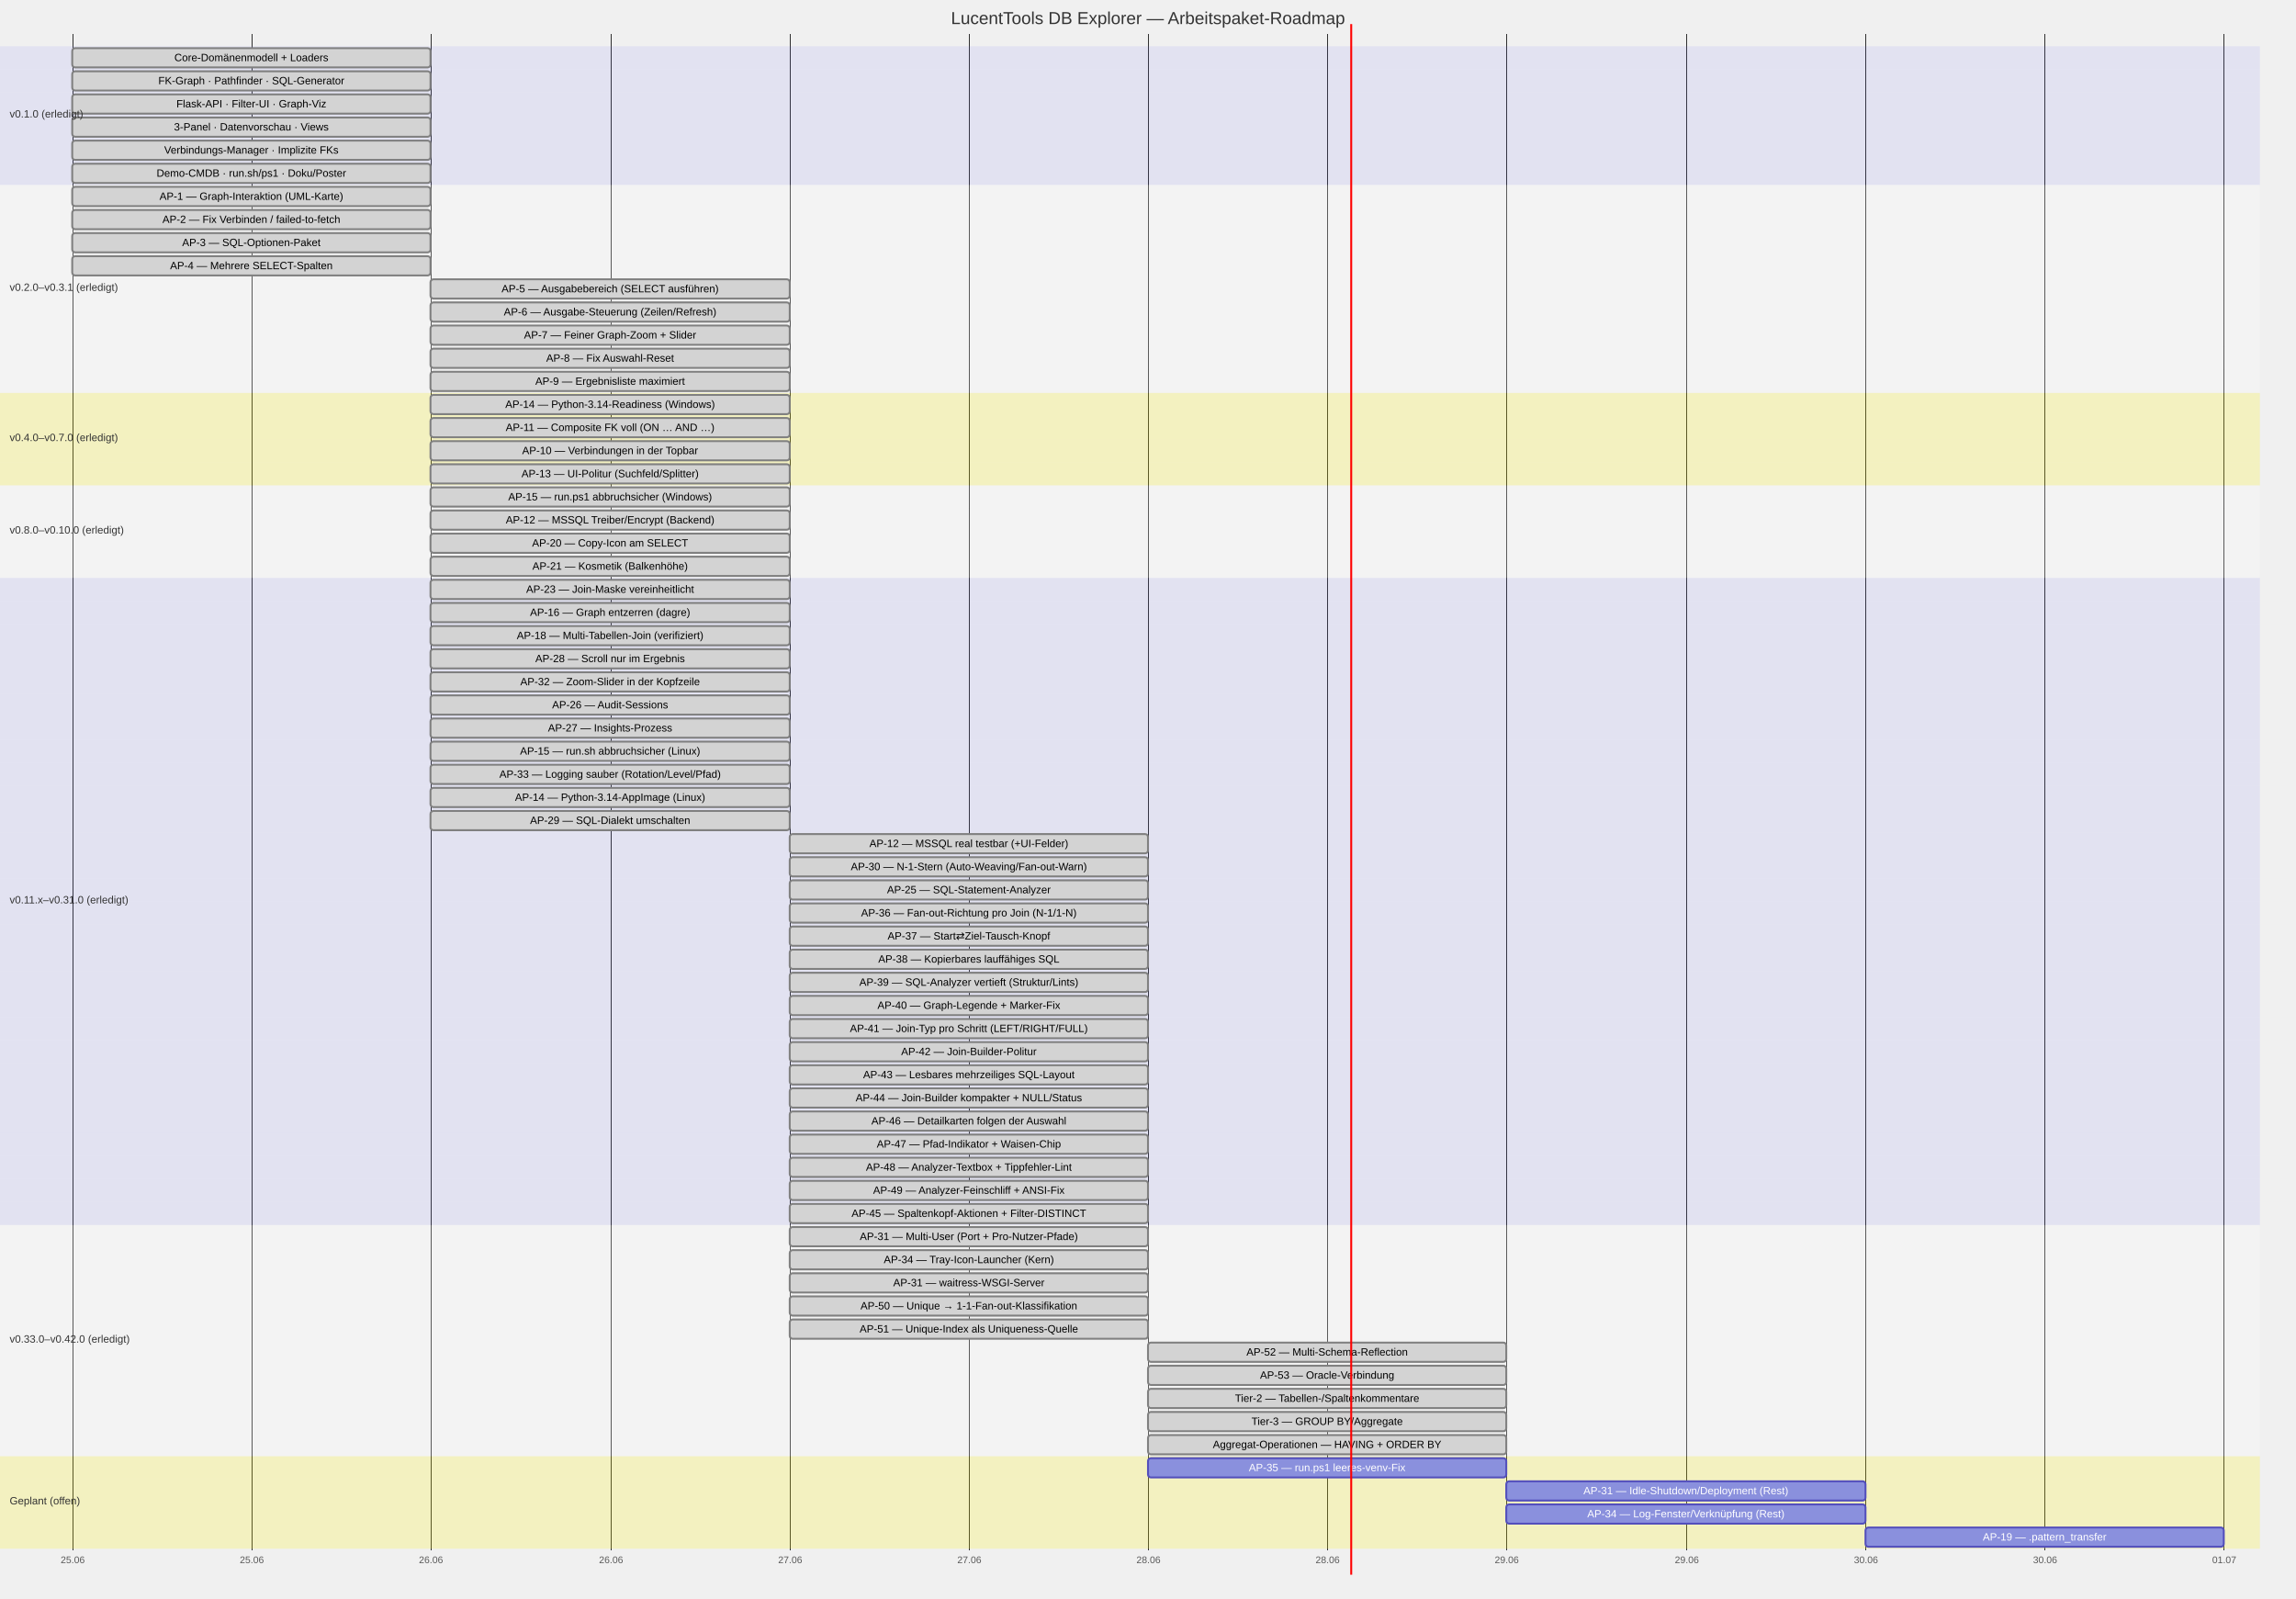
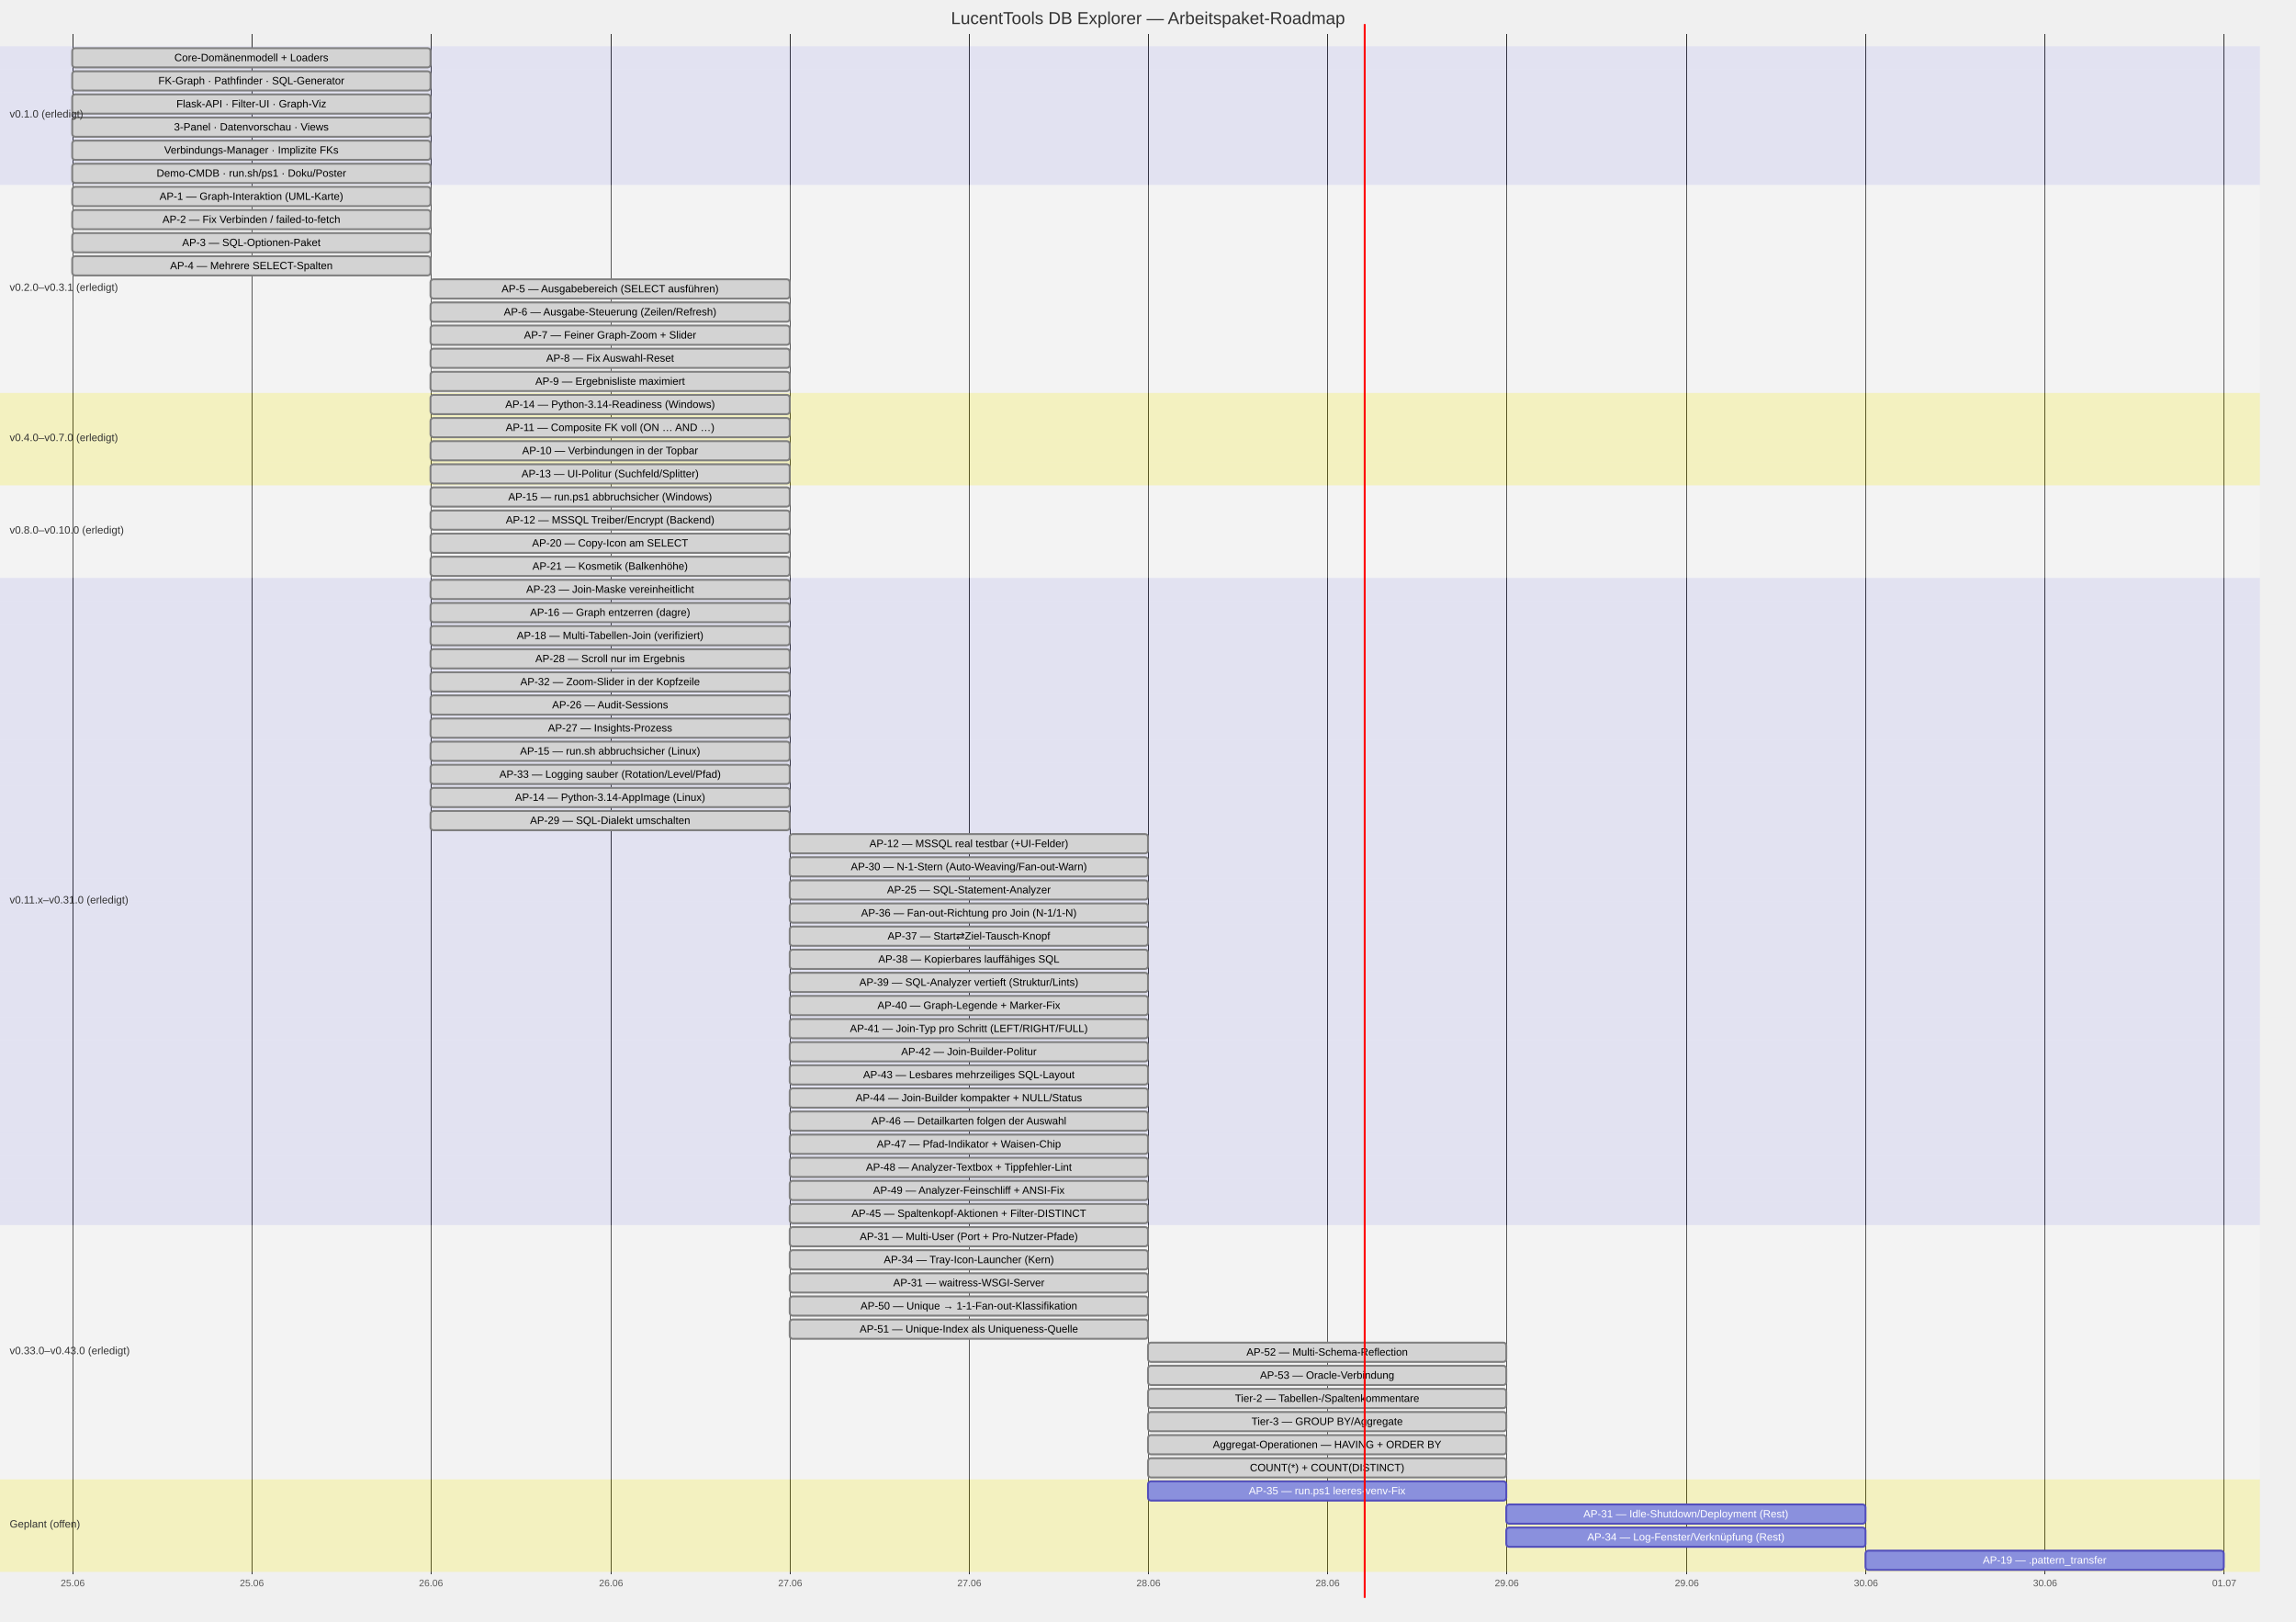
- <svg xmlns="http://www.w3.org/2000/svg" id="my-svg" width="2384" viewBox="0 0 2384 1660" style="max-width: 2384px; background-color: transparent;" role="graphics-document document" aria-roledescription="gantt">
+ <svg xmlns="http://www.w3.org/2000/svg" id="my-svg" width="2384" viewBox="0 0 2384 1684" style="max-width: 2384px; background-color: transparent;" role="graphics-document document" aria-roledescription="gantt">
  <style>#my-svg{font-family:"trebuchet ms",verdana,arial,sans-serif;font-size:16px;fill:#333;}@keyframes edge-animation-frame{from{stroke-dashoffset:0;}}@keyframes dash{to{stroke-dashoffset:0;}}#my-svg .edge-animation-slow{stroke-dasharray:9,5!important;stroke-dashoffset:900;animation:dash 50s linear infinite;stroke-linecap:round;}#my-svg .edge-animation-fast{stroke-dasharray:9,5!important;stroke-dashoffset:900;animation:dash 20s linear infinite;stroke-linecap:round;}#my-svg .error-icon{fill:#552222;}#my-svg .error-text{fill:#552222;stroke:#552222;}#my-svg .edge-thickness-normal{stroke-width:1px;}#my-svg .edge-thickness-thick{stroke-width:3.5px;}#my-svg .edge-pattern-solid{stroke-dasharray:0;}#my-svg .edge-thickness-invisible{stroke-width:0;fill:none;}#my-svg .edge-pattern-dashed{stroke-dasharray:3;}#my-svg .edge-pattern-dotted{stroke-dasharray:2;}#my-svg .marker{fill:#333333;stroke:#333333;}#my-svg .marker.cross{stroke:#333333;}#my-svg svg{font-family:"trebuchet ms",verdana,arial,sans-serif;font-size:16px;}#my-svg p{margin:0;}#my-svg .mermaid-main-font{font-family:"trebuchet ms",verdana,arial,sans-serif;}#my-svg .exclude-range{fill:#eeeeee;}#my-svg .section{stroke:none;opacity:0.2;}#my-svg .section0{fill:rgba(102, 102, 255, 0.49);}#my-svg .section2{fill:#fff400;}#my-svg .section1,#my-svg .section3{fill:white;opacity:0.2;}#my-svg .sectionTitle0{fill:#333;}#my-svg .sectionTitle1{fill:#333;}#my-svg .sectionTitle2{fill:#333;}#my-svg .sectionTitle3{fill:#333;}#my-svg .sectionTitle{text-anchor:start;font-family:"trebuchet ms",verdana,arial,sans-serif;}#my-svg .grid .tick{stroke:lightgrey;opacity:0.8;shape-rendering:crispEdges;}#my-svg .grid .tick text{font-family:"trebuchet ms",verdana,arial,sans-serif;fill:#333;}#my-svg .grid path{stroke-width:0;}#my-svg .today{fill:none;stroke:red;stroke-width:2px;}#my-svg .task{stroke-width:2;}#my-svg .taskText{text-anchor:middle;font-family:"trebuchet ms",verdana,arial,sans-serif;}#my-svg .taskTextOutsideRight{fill:black;text-anchor:start;font-family:"trebuchet ms",verdana,arial,sans-serif;}#my-svg .taskTextOutsideLeft{fill:black;text-anchor:end;}#my-svg .task.clickable{cursor:pointer;}#my-svg .taskText.clickable{cursor:pointer;fill:#003163!important;font-weight:bold;}#my-svg .taskTextOutsideLeft.clickable{cursor:pointer;fill:#003163!important;font-weight:bold;}#my-svg .taskTextOutsideRight.clickable{cursor:pointer;fill:#003163!important;font-weight:bold;}#my-svg .taskText0,#my-svg .taskText1,#my-svg .taskText2,#my-svg .taskText3{fill:white;}#my-svg .task0,#my-svg .task1,#my-svg .task2,#my-svg .task3{fill:#8a90dd;stroke:#534fbc;}#my-svg .taskTextOutside0,#my-svg .taskTextOutside2{fill:black;}#my-svg .taskTextOutside1,#my-svg .taskTextOutside3{fill:black;}#my-svg .active0,#my-svg .active1,#my-svg .active2,#my-svg .active3{fill:#bfc7ff;stroke:#534fbc;}#my-svg .activeText0,#my-svg .activeText1,#my-svg .activeText2,#my-svg .activeText3{fill:black!important;}#my-svg .done0,#my-svg .done1,#my-svg .done2,#my-svg .done3{stroke:grey;fill:lightgrey;stroke-width:2;}#my-svg .doneText0,#my-svg .doneText1,#my-svg .doneText2,#my-svg .doneText3{fill:black!important;}#my-svg .doneText0.taskTextOutsideLeft,#my-svg .doneText0.taskTextOutsideRight,#my-svg .doneText1.taskTextOutsideLeft,#my-svg .doneText1.taskTextOutsideRight,#my-svg .doneText2.taskTextOutsideLeft,#my-svg .doneText2.taskTextOutsideRight,#my-svg .doneText3.taskTextOutsideLeft,#my-svg .doneText3.taskTextOutsideRight{fill:black!important;}#my-svg .crit0,#my-svg .crit1,#my-svg .crit2,#my-svg .crit3{stroke:#ff8888;fill:red;stroke-width:2;}#my-svg .activeCrit0,#my-svg .activeCrit1,#my-svg .activeCrit2,#my-svg .activeCrit3{stroke:#ff8888;fill:#bfc7ff;stroke-width:2;}#my-svg .doneCrit0,#my-svg .doneCrit1,#my-svg .doneCrit2,#my-svg .doneCrit3{stroke:#ff8888;fill:lightgrey;stroke-width:2;cursor:pointer;shape-rendering:crispEdges;}#my-svg .milestone{transform:rotate(45deg) scale(0.8,0.8);}#my-svg .milestoneText{font-style:italic;}#my-svg .doneCritText0,#my-svg .doneCritText1,#my-svg .doneCritText2,#my-svg .doneCritText3{fill:black!important;}#my-svg .doneCritText0.taskTextOutsideLeft,#my-svg .doneCritText0.taskTextOutsideRight,#my-svg .doneCritText1.taskTextOutsideLeft,#my-svg .doneCritText1.taskTextOutsideRight,#my-svg .doneCritText2.taskTextOutsideLeft,#my-svg .doneCritText2.taskTextOutsideRight,#my-svg .doneCritText3.taskTextOutsideLeft,#my-svg .doneCritText3.taskTextOutsideRight{fill:black!important;}#my-svg .vert{stroke:navy;}#my-svg .vertText{font-size:15px;text-anchor:middle;fill:navy!important;}#my-svg .activeCritText0,#my-svg .activeCritText1,#my-svg .activeCritText2,#my-svg .activeCritText3{fill:black!important;}#my-svg .titleText{text-anchor:middle;font-size:18px;fill:#333;font-family:"trebuchet ms",verdana,arial,sans-serif;}#my-svg .node .neo-node{stroke:#9370DB;}#my-svg [data-look="neo"].node rect,#my-svg [data-look="neo"].cluster rect,#my-svg [data-look="neo"].node polygon{stroke:#9370DB;filter:drop-shadow(1px 2px 2px rgba(185, 185, 185, 1));}#my-svg [data-look="neo"].node path{stroke:#9370DB;stroke-width:1px;}#my-svg [data-look="neo"].node .outer-path{filter:drop-shadow(1px 2px 2px rgba(185, 185, 185, 1));}#my-svg [data-look="neo"].node .neo-line path{stroke:#9370DB;filter:none;}#my-svg [data-look="neo"].node circle{stroke:#9370DB;filter:drop-shadow(1px 2px 2px rgba(185, 185, 185, 1));}#my-svg [data-look="neo"].node circle .state-start{fill:#000000;}#my-svg [data-look="neo"].icon-shape .icon{fill:#9370DB;filter:drop-shadow(1px 2px 2px rgba(185, 185, 185, 1));}#my-svg [data-look="neo"].icon-shape .icon-neo path{stroke:#9370DB;filter:drop-shadow(1px 2px 2px rgba(185, 185, 185, 1));}#my-svg :root{--mermaid-font-family:"trebuchet ms",verdana,arial,sans-serif;}</style>
  <g />
-   <g class="grid" transform="translate(75, 1610)" fill="none" font-size="10" font-family="sans-serif" text-anchor="middle">
-     <path class="domain" stroke="currentColor" d="M0.5,-1575V0.5H2234.5V-1575" />
+   <g class="grid" transform="translate(75, 1634)" fill="none" font-size="10" font-family="sans-serif" text-anchor="middle">
+     <path class="domain" stroke="currentColor" d="M0.5,-1599V0.5H2234.5V-1599" />
    <g class="tick" opacity="1" transform="translate(0.5,0)">
-       <line stroke="currentColor" y2="-1575" />
+       <line stroke="currentColor" y2="-1599" />
      <text fill="#000" y="3" dy="1em" stroke="none" font-size="10" style="text-anchor: middle;"> 25.06</text>
    </g>
    <g class="tick" opacity="1" transform="translate(186.5,0)">
-       <line stroke="currentColor" y2="-1575" />
+       <line stroke="currentColor" y2="-1599" />
      <text fill="#000" y="3" dy="1em" stroke="none" font-size="10" style="text-anchor: middle;"> 25.06</text>
    </g>
    <g class="tick" opacity="1" transform="translate(372.5,0)">
-       <line stroke="currentColor" y2="-1575" />
+       <line stroke="currentColor" y2="-1599" />
      <text fill="#000" y="3" dy="1em" stroke="none" font-size="10" style="text-anchor: middle;"> 26.06</text>
    </g>
    <g class="tick" opacity="1" transform="translate(559.5,0)">
-       <line stroke="currentColor" y2="-1575" />
+       <line stroke="currentColor" y2="-1599" />
      <text fill="#000" y="3" dy="1em" stroke="none" font-size="10" style="text-anchor: middle;"> 26.06</text>
    </g>
    <g class="tick" opacity="1" transform="translate(745.5,0)">
-       <line stroke="currentColor" y2="-1575" />
+       <line stroke="currentColor" y2="-1599" />
      <text fill="#000" y="3" dy="1em" stroke="none" font-size="10" style="text-anchor: middle;"> 27.06</text>
    </g>
    <g class="tick" opacity="1" transform="translate(931.5,0)">
-       <line stroke="currentColor" y2="-1575" />
+       <line stroke="currentColor" y2="-1599" />
      <text fill="#000" y="3" dy="1em" stroke="none" font-size="10" style="text-anchor: middle;"> 27.06</text>
    </g>
    <g class="tick" opacity="1" transform="translate(1117.5,0)">
-       <line stroke="currentColor" y2="-1575" />
+       <line stroke="currentColor" y2="-1599" />
      <text fill="#000" y="3" dy="1em" stroke="none" font-size="10" style="text-anchor: middle;"> 28.06</text>
    </g>
    <g class="tick" opacity="1" transform="translate(1303.5,0)">
-       <line stroke="currentColor" y2="-1575" />
+       <line stroke="currentColor" y2="-1599" />
      <text fill="#000" y="3" dy="1em" stroke="none" font-size="10" style="text-anchor: middle;"> 28.06</text>
    </g>
    <g class="tick" opacity="1" transform="translate(1489.5,0)">
-       <line stroke="currentColor" y2="-1575" />
+       <line stroke="currentColor" y2="-1599" />
      <text fill="#000" y="3" dy="1em" stroke="none" font-size="10" style="text-anchor: middle;"> 29.06</text>
    </g>
    <g class="tick" opacity="1" transform="translate(1676.5,0)">
-       <line stroke="currentColor" y2="-1575" />
+       <line stroke="currentColor" y2="-1599" />
      <text fill="#000" y="3" dy="1em" stroke="none" font-size="10" style="text-anchor: middle;"> 29.06</text>
    </g>
    <g class="tick" opacity="1" transform="translate(1862.5,0)">
-       <line stroke="currentColor" y2="-1575" />
+       <line stroke="currentColor" y2="-1599" />
      <text fill="#000" y="3" dy="1em" stroke="none" font-size="10" style="text-anchor: middle;"> 30.06</text>
    </g>
    <g class="tick" opacity="1" transform="translate(2048.5,0)">
-       <line stroke="currentColor" y2="-1575" />
+       <line stroke="currentColor" y2="-1599" />
      <text fill="#000" y="3" dy="1em" stroke="none" font-size="10" style="text-anchor: middle;"> 30.06</text>
    </g>
    <g class="tick" opacity="1" transform="translate(2234.5,0)">
-       <line stroke="currentColor" y2="-1575" />
+       <line stroke="currentColor" y2="-1599" />
      <text fill="#000" y="3" dy="1em" stroke="none" font-size="10" style="text-anchor: middle;"> 01.07</text>
    </g>
  </g>
  <g>
    <rect x="0" y="48" width="2346.5" height="24" class="section section0" />
    <rect x="0" y="72" width="2346.5" height="24" class="section section0" />
    <rect x="0" y="96" width="2346.5" height="24" class="section section0" />
    <rect x="0" y="120" width="2346.5" height="24" class="section section0" />
    <rect x="0" y="144" width="2346.5" height="24" class="section section0" />
    <rect x="0" y="168" width="2346.5" height="24" class="section section0" />
    <rect x="0" y="192" width="2346.5" height="24" class="section section1" />
    <rect x="0" y="216" width="2346.5" height="24" class="section section1" />
    <rect x="0" y="240" width="2346.5" height="24" class="section section1" />
    <rect x="0" y="264" width="2346.5" height="24" class="section section1" />
    <rect x="0" y="288" width="2346.5" height="24" class="section section1" />
    <rect x="0" y="312" width="2346.5" height="24" class="section section1" />
    <rect x="0" y="336" width="2346.5" height="24" class="section section1" />
    <rect x="0" y="360" width="2346.5" height="24" class="section section1" />
    <rect x="0" y="384" width="2346.5" height="24" class="section section1" />
    <rect x="0" y="408" width="2346.5" height="24" class="section section2" />
    <rect x="0" y="432" width="2346.5" height="24" class="section section2" />
    <rect x="0" y="456" width="2346.5" height="24" class="section section2" />
    <rect x="0" y="480" width="2346.5" height="24" class="section section2" />
    <rect x="0" y="504" width="2346.5" height="24" class="section section3" />
    <rect x="0" y="528" width="2346.5" height="24" class="section section3" />
    <rect x="0" y="552" width="2346.5" height="24" class="section section3" />
    <rect x="0" y="576" width="2346.5" height="24" class="section section3" />
    <rect x="0" y="600" width="2346.5" height="24" class="section section0" />
    <rect x="0" y="624" width="2346.5" height="24" class="section section0" />
    <rect x="0" y="648" width="2346.5" height="24" class="section section0" />
    <rect x="0" y="672" width="2346.5" height="24" class="section section0" />
    <rect x="0" y="696" width="2346.5" height="24" class="section section0" />
    <rect x="0" y="720" width="2346.5" height="24" class="section section0" />
    <rect x="0" y="744" width="2346.5" height="24" class="section section0" />
    <rect x="0" y="768" width="2346.5" height="24" class="section section0" />
    <rect x="0" y="792" width="2346.5" height="24" class="section section0" />
    <rect x="0" y="816" width="2346.5" height="24" class="section section0" />
    <rect x="0" y="840" width="2346.5" height="24" class="section section0" />
    <rect x="0" y="864" width="2346.5" height="24" class="section section0" />
    <rect x="0" y="888" width="2346.5" height="24" class="section section0" />
    <rect x="0" y="912" width="2346.5" height="24" class="section section0" />
    <rect x="0" y="936" width="2346.5" height="24" class="section section0" />
    <rect x="0" y="960" width="2346.5" height="24" class="section section0" />
    <rect x="0" y="984" width="2346.5" height="24" class="section section0" />
    <rect x="0" y="1008" width="2346.5" height="24" class="section section0" />
    <rect x="0" y="1032" width="2346.5" height="24" class="section section0" />
    <rect x="0" y="1056" width="2346.5" height="24" class="section section0" />
    <rect x="0" y="1080" width="2346.5" height="24" class="section section0" />
    <rect x="0" y="1104" width="2346.5" height="24" class="section section0" />
    <rect x="0" y="1128" width="2346.5" height="24" class="section section0" />
    <rect x="0" y="1152" width="2346.5" height="24" class="section section0" />
    <rect x="0" y="1176" width="2346.5" height="24" class="section section0" />
    <rect x="0" y="1200" width="2346.5" height="24" class="section section0" />
    <rect x="0" y="1224" width="2346.5" height="24" class="section section0" />
    <rect x="0" y="1248" width="2346.5" height="24" class="section section0" />
    <rect x="0" y="1272" width="2346.5" height="24" class="section section1" />
    <rect x="0" y="1296" width="2346.5" height="24" class="section section1" />
    <rect x="0" y="1320" width="2346.5" height="24" class="section section1" />
    <rect x="0" y="1344" width="2346.5" height="24" class="section section1" />
    <rect x="0" y="1368" width="2346.5" height="24" class="section section1" />
    <rect x="0" y="1392" width="2346.5" height="24" class="section section1" />
    <rect x="0" y="1416" width="2346.5" height="24" class="section section1" />
    <rect x="0" y="1440" width="2346.5" height="24" class="section section1" />
    <rect x="0" y="1464" width="2346.5" height="24" class="section section1" />
    <rect x="0" y="1488" width="2346.5" height="24" class="section section1" />
-     <rect x="0" y="1512" width="2346.5" height="24" class="section section2" />
+     <rect x="0" y="1512" width="2346.5" height="24" class="section section1" />
    <rect x="0" y="1536" width="2346.5" height="24" class="section section2" />
    <rect x="0" y="1560" width="2346.5" height="24" class="section section2" />
    <rect x="0" y="1584" width="2346.5" height="24" class="section section2" />
+     <rect x="0" y="1608" width="2346.5" height="24" class="section section2" />
  </g>
  <g>
    <rect id="my-svg-d1" rx="3" ry="3" x="75" y="50" width="372" height="20" transform-origin="261px 60px" class="task done0" />
    <rect id="my-svg-d2" rx="3" ry="3" x="75" y="74" width="372" height="20" transform-origin="261px 84px" class="task done0" />
    <rect id="my-svg-d3" rx="3" ry="3" x="75" y="98" width="372" height="20" transform-origin="261px 108px" class="task done0" />
    <rect id="my-svg-d4" rx="3" ry="3" x="75" y="122" width="372" height="20" transform-origin="261px 132px" class="task done0" />
    <rect id="my-svg-d5" rx="3" ry="3" x="75" y="146" width="372" height="20" transform-origin="261px 156px" class="task done0" />
    <rect id="my-svg-d6" rx="3" ry="3" x="75" y="170" width="372" height="20" transform-origin="261px 180px" class="task done0" />
    <rect id="my-svg-a1" rx="3" ry="3" x="75" y="194" width="372" height="20" transform-origin="261px 204px" class="task done1" />
    <rect id="my-svg-a2" rx="3" ry="3" x="75" y="218" width="372" height="20" transform-origin="261px 228px" class="task done1" />
    <rect id="my-svg-a3" rx="3" ry="3" x="75" y="242" width="372" height="20" transform-origin="261px 252px" class="task done1" />
    <rect id="my-svg-a4" rx="3" ry="3" x="75" y="266" width="372" height="20" transform-origin="261px 276px" class="task done1" />
    <rect id="my-svg-a5" rx="3" ry="3" x="447" y="290" width="373" height="20" transform-origin="633.5px 300px" class="task done1" />
    <rect id="my-svg-a6" rx="3" ry="3" x="447" y="314" width="373" height="20" transform-origin="633.5px 324px" class="task done1" />
    <rect id="my-svg-a7" rx="3" ry="3" x="447" y="338" width="373" height="20" transform-origin="633.5px 348px" class="task done1" />
    <rect id="my-svg-a8" rx="3" ry="3" x="447" y="362" width="373" height="20" transform-origin="633.5px 372px" class="task done1" />
    <rect id="my-svg-a9" rx="3" ry="3" x="447" y="386" width="373" height="20" transform-origin="633.5px 396px" class="task done1" />
    <rect id="my-svg-b1" rx="3" ry="3" x="447" y="410" width="373" height="20" transform-origin="633.5px 420px" class="task done2" />
    <rect id="my-svg-b2" rx="3" ry="3" x="447" y="434" width="373" height="20" transform-origin="633.5px 444px" class="task done2" />
    <rect id="my-svg-b3" rx="3" ry="3" x="447" y="458" width="373" height="20" transform-origin="633.5px 468px" class="task done2" />
    <rect id="my-svg-b4" rx="3" ry="3" x="447" y="482" width="373" height="20" transform-origin="633.5px 492px" class="task done2" />
    <rect id="my-svg-c1" rx="3" ry="3" x="447" y="506" width="373" height="20" transform-origin="633.5px 516px" class="task done3" />
    <rect id="my-svg-c2" rx="3" ry="3" x="447" y="530" width="373" height="20" transform-origin="633.5px 540px" class="task done3" />
    <rect id="my-svg-c3" rx="3" ry="3" x="447" y="554" width="373" height="20" transform-origin="633.5px 564px" class="task done3" />
    <rect id="my-svg-c4" rx="3" ry="3" x="447" y="578" width="373" height="20" transform-origin="633.5px 588px" class="task done3" />
    <rect id="my-svg-e1" rx="3" ry="3" x="447" y="602" width="373" height="20" transform-origin="633.5px 612px" class="task done0" />
    <rect id="my-svg-e2" rx="3" ry="3" x="447" y="626" width="373" height="20" transform-origin="633.5px 636px" class="task done0" />
    <rect id="my-svg-e3" rx="3" ry="3" x="447" y="650" width="373" height="20" transform-origin="633.5px 660px" class="task done0" />
    <rect id="my-svg-e4" rx="3" ry="3" x="447" y="674" width="373" height="20" transform-origin="633.5px 684px" class="task done0" />
    <rect id="my-svg-e5" rx="3" ry="3" x="447" y="698" width="373" height="20" transform-origin="633.5px 708px" class="task done0" />
    <rect id="my-svg-e6" rx="3" ry="3" x="447" y="722" width="373" height="20" transform-origin="633.5px 732px" class="task done0" />
    <rect id="my-svg-e7" rx="3" ry="3" x="447" y="746" width="373" height="20" transform-origin="633.5px 756px" class="task done0" />
    <rect id="my-svg-e8" rx="3" ry="3" x="447" y="770" width="373" height="20" transform-origin="633.5px 780px" class="task done0" />
    <rect id="my-svg-e9" rx="3" ry="3" x="447" y="794" width="373" height="20" transform-origin="633.5px 804px" class="task done0" />
    <rect id="my-svg-e10" rx="3" ry="3" x="447" y="818" width="373" height="20" transform-origin="633.5px 828px" class="task done0" />
    <rect id="my-svg-e11" rx="3" ry="3" x="447" y="842" width="373" height="20" transform-origin="633.5px 852px" class="task done0" />
    <rect id="my-svg-e12" rx="3" ry="3" x="820" y="866" width="372" height="20" transform-origin="1006px 876px" class="task done0" />
    <rect id="my-svg-e13" rx="3" ry="3" x="820" y="890" width="372" height="20" transform-origin="1006px 900px" class="task done0" />
    <rect id="my-svg-e14" rx="3" ry="3" x="820" y="914" width="372" height="20" transform-origin="1006px 924px" class="task done0" />
    <rect id="my-svg-e15" rx="3" ry="3" x="820" y="938" width="372" height="20" transform-origin="1006px 948px" class="task done0" />
    <rect id="my-svg-e16" rx="3" ry="3" x="820" y="962" width="372" height="20" transform-origin="1006px 972px" class="task done0" />
    <rect id="my-svg-e17" rx="3" ry="3" x="820" y="986" width="372" height="20" transform-origin="1006px 996px" class="task done0" />
    <rect id="my-svg-e18" rx="3" ry="3" x="820" y="1010" width="372" height="20" transform-origin="1006px 1020px" class="task done0" />
    <rect id="my-svg-e19" rx="3" ry="3" x="820" y="1034" width="372" height="20" transform-origin="1006px 1044px" class="task done0" />
    <rect id="my-svg-e20" rx="3" ry="3" x="820" y="1058" width="372" height="20" transform-origin="1006px 1068px" class="task done0" />
    <rect id="my-svg-e21" rx="3" ry="3" x="820" y="1082" width="372" height="20" transform-origin="1006px 1092px" class="task done0" />
    <rect id="my-svg-e22" rx="3" ry="3" x="820" y="1106" width="372" height="20" transform-origin="1006px 1116px" class="task done0" />
    <rect id="my-svg-e23" rx="3" ry="3" x="820" y="1130" width="372" height="20" transform-origin="1006px 1140px" class="task done0" />
    <rect id="my-svg-e24" rx="3" ry="3" x="820" y="1154" width="372" height="20" transform-origin="1006px 1164px" class="task done0" />
    <rect id="my-svg-e25" rx="3" ry="3" x="820" y="1178" width="372" height="20" transform-origin="1006px 1188px" class="task done0" />
    <rect id="my-svg-e26" rx="3" ry="3" x="820" y="1202" width="372" height="20" transform-origin="1006px 1212px" class="task done0" />
    <rect id="my-svg-e27" rx="3" ry="3" x="820" y="1226" width="372" height="20" transform-origin="1006px 1236px" class="task done0" />
    <rect id="my-svg-e28" rx="3" ry="3" x="820" y="1250" width="372" height="20" transform-origin="1006px 1260px" class="task done0" />
    <rect id="my-svg-f1" rx="3" ry="3" x="820" y="1274" width="372" height="20" transform-origin="1006px 1284px" class="task done1" />
    <rect id="my-svg-f2" rx="3" ry="3" x="820" y="1298" width="372" height="20" transform-origin="1006px 1308px" class="task done1" />
    <rect id="my-svg-f3" rx="3" ry="3" x="820" y="1322" width="372" height="20" transform-origin="1006px 1332px" class="task done1" />
    <rect id="my-svg-f4" rx="3" ry="3" x="820" y="1346" width="372" height="20" transform-origin="1006px 1356px" class="task done1" />
    <rect id="my-svg-f5" rx="3" ry="3" x="820" y="1370" width="372" height="20" transform-origin="1006px 1380px" class="task done1" />
    <rect id="my-svg-f6" rx="3" ry="3" x="1192" y="1394" width="372" height="20" transform-origin="1378px 1404px" class="task done1" />
    <rect id="my-svg-f7" rx="3" ry="3" x="1192" y="1418" width="372" height="20" transform-origin="1378px 1428px" class="task done1" />
    <rect id="my-svg-f8" rx="3" ry="3" x="1192" y="1442" width="372" height="20" transform-origin="1378px 1452px" class="task done1" />
    <rect id="my-svg-f9" rx="3" ry="3" x="1192" y="1466" width="372" height="20" transform-origin="1378px 1476px" class="task done1" />
    <rect id="my-svg-f10" rx="3" ry="3" x="1192" y="1490" width="372" height="20" transform-origin="1378px 1500px" class="task done1" />
-     <rect id="my-svg-p3" rx="3" ry="3" x="1192" y="1514" width="372" height="20" transform-origin="1378px 1524px" class="task task2" />
-     <rect id="my-svg-p5" rx="3" ry="3" x="1564" y="1538" width="373" height="20" transform-origin="1750.5px 1548px" class="task task2" />
-     <rect id="my-svg-p6" rx="3" ry="3" x="1564" y="1562" width="373" height="20" transform-origin="1750.5px 1572px" class="task task2" />
-     <rect id="my-svg-p11" rx="3" ry="3" x="1937" y="1586" width="372" height="20" transform-origin="2123px 1596px" class="task task2" />
+     <rect id="my-svg-f11" rx="3" ry="3" x="1192" y="1514" width="372" height="20" transform-origin="1378px 1524px" class="task done1" />
+     <rect id="my-svg-p3" rx="3" ry="3" x="1192" y="1538" width="372" height="20" transform-origin="1378px 1548px" class="task task2" />
+     <rect id="my-svg-p5" rx="3" ry="3" x="1564" y="1562" width="373" height="20" transform-origin="1750.5px 1572px" class="task task2" />
+     <rect id="my-svg-p6" rx="3" ry="3" x="1564" y="1586" width="373" height="20" transform-origin="1750.5px 1596px" class="task task2" />
+     <rect id="my-svg-p11" rx="3" ry="3" x="1937" y="1610" width="372" height="20" transform-origin="2123px 1620px" class="task task2" />
    <text id="my-svg-d1-text" font-size="11" x="261" y="63.5" class="taskText taskText0  doneText0 width-157.0771484375">Core-Domänenmodell + Loaders          </text>
    <text id="my-svg-d2-text" font-size="11" x="261" y="87.5" class="taskText taskText0  doneText0 width-191.59716796875">FK-Graph · Pathfinder · SQL-Generator </text>
    <text id="my-svg-d3-text" font-size="11" x="261" y="111.5" class="taskText taskText0  doneText0 width-155.171875">Flask-API · Filter-UI · Graph-Viz     </text>
    <text id="my-svg-d4-text" font-size="11" x="261" y="135.5" class="taskText taskText0  doneText0 width-158.5380859375">3-Panel · Datenvorschau · Views       </text>
    <text id="my-svg-d5-text" font-size="11" x="261" y="159.5" class="taskText taskText0  doneText0 width-179.1416015625">Verbindungs-Manager · Implizite FKs   </text>
    <text id="my-svg-d6-text" font-size="11" x="261" y="183.5" class="taskText taskText0  doneText0 width-194.73388671875">Demo-CMDB · run.sh/ps1 · Doku/Poster  </text>
    <text id="my-svg-a1-text" font-size="11" x="261" y="207.5" class="taskText taskText1  doneText1 width-187.953125">AP-1 — Graph-Interaktion (UML-Karte)        </text>
    <text id="my-svg-a2-text" font-size="11" x="261" y="231.5" class="taskText taskText1  doneText1 width-189.296875">AP-2 — Fix Verbinden / failed-to-fetch      </text>
    <text id="my-svg-a3-text" font-size="11" x="261" y="255.5" class="taskText taskText1  doneText1 width-136.41455078125">AP-3 — SQL-Optionen-Paket                   </text>
    <text id="my-svg-a4-text" font-size="11" x="261" y="279.5" class="taskText taskText1  doneText1 width-156.21875">AP-4 — Mehrere SELECT-Spalten               </text>
    <text id="my-svg-a5-text" font-size="11" x="633.5" y="303.5" class="taskText taskText1  doneText1 width-212.640625">AP-5 — Ausgabebereich (SELECT ausführen)    </text>
    <text id="my-svg-a6-text" font-size="11" x="633.5" y="327.5" class="taskText taskText1  doneText1 width-214.796875">AP-6 — Ausgabe-Steuerung (Zeilen/Refresh)   </text>
    <text id="my-svg-a7-text" font-size="11" x="633.5" y="351.5" class="taskText taskText1  doneText1 width-173.501953125">AP-7 — Feiner Graph-Zoom + Slider           </text>
    <text id="my-svg-a8-text" font-size="11" x="633.5" y="375.5" class="taskText taskText1  doneText1 width-125.8818359375">AP-8 — Fix Auswahl-Reset                    </text>
    <text id="my-svg-a9-text" font-size="11" x="633.5" y="399.5" class="taskText taskText1  doneText1 width-154.16064453125">AP-9 — Ergebnisliste maximiert              </text>
    <text id="my-svg-b1-text" font-size="11" x="633.5" y="423.5" class="taskText taskText2  doneText2 width-208.53125">AP-14 — Python-3.14-Readiness (Windows)     </text>
    <text id="my-svg-b2-text" font-size="11" x="633.5" y="447.5" class="taskText taskText2  doneText2 width-202.59375">AP-11 — Composite FK voll (ON … AND …)      </text>
    <text id="my-svg-b3-text" font-size="11" x="633.5" y="471.5" class="taskText taskText2  doneText2 width-179.13623046875">AP-10 — Verbindungen in der Topbar          </text>
    <text id="my-svg-b4-text" font-size="11" x="633.5" y="495.5" class="taskText taskText2  doneText2 width-185.84375">AP-13 — UI-Politur (Suchfeld/Splitter)      </text>
    <text id="my-svg-c1-text" font-size="11" x="633.5" y="519.5" class="taskText taskText3  doneText3 width-206.4375">AP-15 — run.ps1 abbruchsicher (Windows)     </text>
    <text id="my-svg-c2-text" font-size="11" x="633.5" y="543.5" class="taskText taskText3  doneText3 width-207.84375">AP-12 — MSSQL Treiber/Encrypt (Backend)     </text>
    <text id="my-svg-c3-text" font-size="11" x="633.5" y="567.5" class="taskText taskText3  doneText3 width-149.162109375">AP-20 — Copy-Icon am SELECT                 </text>
    <text id="my-svg-c4-text" font-size="11" x="633.5" y="591.5" class="taskText taskText3  doneText3 width-155.546875">AP-21 — Kosmetik (Balkenhöhe)               </text>
    <text id="my-svg-e1-text" font-size="11" x="633.5" y="615.5" class="taskText taskText0  doneText0 width-173.287109375">AP-23 — Join-Maske vereinheitlicht          </text>
    <text id="my-svg-e2-text" font-size="11" x="633.5" y="639.5" class="taskText taskText0  doneText0 width-163.109375">AP-16 — Graph entzerren (dagre)             </text>
    <text id="my-svg-e3-text" font-size="11" x="633.5" y="663.5" class="taskText taskText0  doneText0 width-197.640625">AP-18 — Multi-Tabellen-Join (verifiziert)   </text>
    <text id="my-svg-e4-text" font-size="11" x="633.5" y="687.5" class="taskText taskText0  doneText0 width-150.77685546875">AP-28 — Scroll nur im Ergebnis              </text>
    <text id="my-svg-e5-text" font-size="11" x="633.5" y="711.5" class="taskText taskText0  doneText0 width-183.1875">AP-32 — Zoom-Slider in der Kopfzeile        </text>
    <text id="my-svg-e6-text" font-size="11" x="633.5" y="735.5" class="taskText taskText0  doneText0 width-112.70654296875">AP-26 — Audit-Sessions                      </text>
    <text id="my-svg-e7-text" font-size="11" x="633.5" y="759.5" class="taskText taskText0  doneText0 width-120.41943359375">AP-27 — Insights-Prozess                    </text>
    <text id="my-svg-e8-text" font-size="11" x="633.5" y="783.5" class="taskText taskText0  doneText0 width-183.75">AP-15 — run.sh abbruchsicher (Linux)        </text>
    <text id="my-svg-e9-text" font-size="11" x="633.5" y="807.5" class="taskText taskText0  doneText0 width-228.703125">AP-33 — Logging sauber (Rotation/Level/Pfad) </text>
    <text id="my-svg-e10-text" font-size="11" x="633.5" y="831.5" class="taskText taskText0  doneText0 width-192.046875">AP-14 — Python-3.14-AppImage (Linux)         </text>
    <text id="my-svg-e11-text" font-size="11" x="633.5" y="855.5" class="taskText taskText0  doneText0 width-159.8125">AP-29 — SQL-Dialekt umschalten               </text>
    <text id="my-svg-e12-text" font-size="11" x="1006" y="879.5" class="taskText taskText0  doneText0 width-197.984375">AP-12 — MSSQL real testbar (+UI-Felder)      </text>
    <text id="my-svg-e13-text" font-size="11" x="1006" y="903.5" class="taskText taskText0  doneText0 width-241.125">AP-30 — N-1-Stern (Auto-Weaving/Fan-out-Warn) </text>
    <text id="my-svg-e14-text" font-size="11" x="1006" y="927.5" class="taskText taskText0  doneText0 width-163.7373046875">AP-25 — SQL-Statement-Analyzer               </text>
    <text id="my-svg-e15-text" font-size="11" x="1006" y="951.5" class="taskText taskText0  doneText0 width-221.765625">AP-36 — Fan-out-Richtung pro Join (N-1/1-N)  </text>
    <text id="my-svg-e16-text" font-size="11" x="1006" y="975.5" class="taskText taskText0  doneText0 width-164.2294921875">AP-37 — Start⇄Ziel-Tausch-Knopf              </text>
    <text id="my-svg-e17-text" font-size="11" x="1006" y="999.5" class="taskText taskText0  doneText0 width-180.388671875">AP-38 — Kopierbares lauffähiges SQL          </text>
    <text id="my-svg-e18-text" font-size="11" x="1006" y="1023.5" class="taskText taskText0  doneText0 width-229.40625">AP-39 — SQL-Analyzer vertieft (Struktur/Lints) </text>
    <text id="my-svg-e19-text" font-size="11" x="1006" y="1047.5" class="taskText taskText0  doneText0 width-182.83251953125">AP-40 — Graph-Legende + Marker-Fix           </text>
    <text id="my-svg-e20-text" font-size="11" x="1006" y="1071.5" class="taskText taskText0  doneText0 width-240.8125">AP-41 — Join-Typ pro Schritt (LEFT/RIGHT/FULL) </text>
    <text id="my-svg-e21-text" font-size="11" x="1006" y="1095.5" class="taskText taskText0  doneText0 width-139.5673828125">AP-42 — Join-Builder-Politur                 </text>
    <text id="my-svg-e22-text" font-size="11" x="1006" y="1119.5" class="taskText taskText0  doneText0 width-210.3369140625">AP-43 — Lesbares mehrzeiliges SQL-Layout      </text>
    <text id="my-svg-e23-text" font-size="11" x="1006" y="1143.5" class="taskText taskText0  doneText0 width-232.50341796875">AP-44 — Join-Builder kompakter + NULL/Status </text>
    <text id="my-svg-e24-text" font-size="11" x="1006" y="1167.5" class="taskText taskText0  doneText0 width-200.8125">AP-46 — Detailkarten folgen der Auswahl       </text>
    <text id="my-svg-e25-text" font-size="11" x="1006" y="1191.5" class="taskText taskText0  doneText0 width-185.6875">AP-47 — Pfad-Indikator + Waisen-Chip         </text>
    <text id="my-svg-e26-text" font-size="11" x="1006" y="1215.5" class="taskText taskText0  doneText0 width-214.08056640625">AP-48 — Analyzer-Textbox + Tippfehler-Lint   </text>
    <text id="my-svg-e27-text" font-size="11" x="1006" y="1239.5" class="taskText taskText0  doneText0 width-192.720703125">AP-49 — Analyzer-Feinschliff + ANSI-Fix       </text>
    <text id="my-svg-e28-text" font-size="11" x="1006" y="1263.5" class="taskText taskText0  doneText0 width-237.23193359375">AP-45 — Spaltenkopf-Aktionen + Filter-DISTINCT </text>
    <text id="my-svg-f1-text" font-size="11" x="1006" y="1287.5" class="taskText taskText1  doneText1 width-222.1875">AP-31 — Multi-User (Port + Pro-Nutzer-Pfade) </text>
    <text id="my-svg-f2-text" font-size="11" x="1006" y="1311.5" class="taskText taskText1  doneText1 width-170.640625">AP-34 — Tray-Icon-Launcher (Kern)            </text>
    <text id="my-svg-f3-text" font-size="11" x="1006" y="1335.5" class="taskText taskText1  doneText1 width-148.7412109375">AP-31 — waitress-WSGI-Server                 </text>
    <text id="my-svg-f4-text" font-size="11" x="1006" y="1359.5" class="taskText taskText1  doneText1 width-221.828125">AP-50 — Unique → 1-1-Fan-out-Klassifikation  </text>
    <text id="my-svg-f5-text" font-size="11" x="1006" y="1383.5" class="taskText taskText1  doneText1 width-219.484375">AP-51 — Unique-Index als Uniqueness-Quelle   </text>
    <text id="my-svg-f6-text" font-size="11" x="1378" y="1407.5" class="taskText taskText1  doneText1 width-163.328125">AP-52 — Multi-Schema-Reflection              </text>
    <text id="my-svg-f7-text" font-size="11" x="1378" y="1431.5" class="taskText taskText1  doneText1 width-134.5517578125">AP-53 — Oracle-Verbindung                    </text>
    <text id="my-svg-f8-text" font-size="11" x="1378" y="1455.5" class="taskText taskText1  doneText1 width-193.84375">Tier-2 — Tabellen-/Spaltenkommentare         </text>
    <text id="my-svg-f9-text" font-size="11" x="1378" y="1479.5" class="taskText taskText1  doneText1 width-149.234375">Tier-3 — GROUP BY/Aggregate                  </text>
    <text id="my-svg-f10-text" font-size="11" x="1378" y="1503.5" class="taskText taskText1  doneText1 width-221.72021484375">Aggregat-Operationen — HAVING + ORDER BY     </text>
-     <text id="my-svg-p3-text" font-size="11" x="1378" y="1527.5" class="taskText taskText2  width-158.646484375">AP-35 — run.ps1 leeres-venv-Fix             </text>
-     <text id="my-svg-p5-text" font-size="11" x="1750.5" y="1551.5" class="taskText taskText2  width-210.15625">AP-31 — Idle-Shutdown/Deployment (Rest)     </text>
-     <text id="my-svg-p6-text" font-size="11" x="1750.5" y="1575.5" class="taskText taskText2  width-200.078125">AP-34 — Log-Fenster/Verknüpfung (Rest)      </text>
-     <text id="my-svg-p11-text" font-size="11" x="2123" y="1599.5" class="taskText taskText2  width-129.57177734375">AP-19 — .pattern_transfer                   </text>
+     <text id="my-svg-f11-text" font-size="11" x="1378" y="1527.5" class="taskText taskText1  doneText1 width-146.1875">COUNT(*) + COUNT(DISTINCT)                   </text>
+     <text id="my-svg-p3-text" font-size="11" x="1378" y="1551.5" class="taskText taskText2  width-158.646484375">AP-35 — run.ps1 leeres-venv-Fix             </text>
+     <text id="my-svg-p5-text" font-size="11" x="1750.5" y="1575.5" class="taskText taskText2  width-210.15625">AP-31 — Idle-Shutdown/Deployment (Rest)     </text>
+     <text id="my-svg-p6-text" font-size="11" x="1750.5" y="1599.5" class="taskText taskText2  width-200.078125">AP-34 — Log-Fenster/Verknüpfung (Rest)      </text>
+     <text id="my-svg-p11-text" font-size="11" x="2123" y="1623.5" class="taskText taskText2  width-129.57177734375">AP-19 — .pattern_transfer                   </text>
  </g>
  <g>
    <text dy="0em" x="10" y="122" font-size="11" class="sectionTitle sectionTitle0">
      <tspan alignment-baseline="central" x="10">v0.1.0 (erledigt)</tspan>
    </text>
    <text dy="0em" x="10" y="302" font-size="11" class="sectionTitle sectionTitle1">
      <tspan alignment-baseline="central" x="10">v0.2.0–v0.3.1 (erledigt)</tspan>
    </text>
    <text dy="0em" x="10" y="458" font-size="11" class="sectionTitle sectionTitle2">
      <tspan alignment-baseline="central" x="10">v0.4.0–v0.7.0 (erledigt)</tspan>
    </text>
    <text dy="0em" x="10" y="554" font-size="11" class="sectionTitle sectionTitle3">
      <tspan alignment-baseline="central" x="10">v0.8.0–v0.10.0 (erledigt)</tspan>
    </text>
    <text dy="0em" x="10" y="938" font-size="11" class="sectionTitle sectionTitle0">
      <tspan alignment-baseline="central" x="10">v0.11.x–v0.31.0 (erledigt)</tspan>
    </text>
-     <text dy="0em" x="10" y="1394" font-size="11" class="sectionTitle sectionTitle1">
-       <tspan alignment-baseline="central" x="10">v0.33.0–v0.42.0 (erledigt)</tspan>
-     </text>
-     <text dy="0em" x="10" y="1562" font-size="11" class="sectionTitle sectionTitle2">
+     <text dy="0em" x="10" y="1406" font-size="11" class="sectionTitle sectionTitle1">
+       <tspan alignment-baseline="central" x="10">v0.33.0–v0.43.0 (erledigt)</tspan>
+     </text>
+     <text dy="0em" x="10" y="1586" font-size="11" class="sectionTitle sectionTitle2">
      <tspan alignment-baseline="central" x="10">Geplant (offen)</tspan>
    </text>
  </g>
  <g class="today">
-     <line x1="1403" x2="1403" y1="25" y2="1635" class="today" />
+     <line x1="1417" x2="1417" y1="25" y2="1659" class="today" />
  </g>
  <text x="1192" y="25" class="titleText">LucentTools DB Explorer — Arbeitspaket-Roadmap</text>
</svg>
